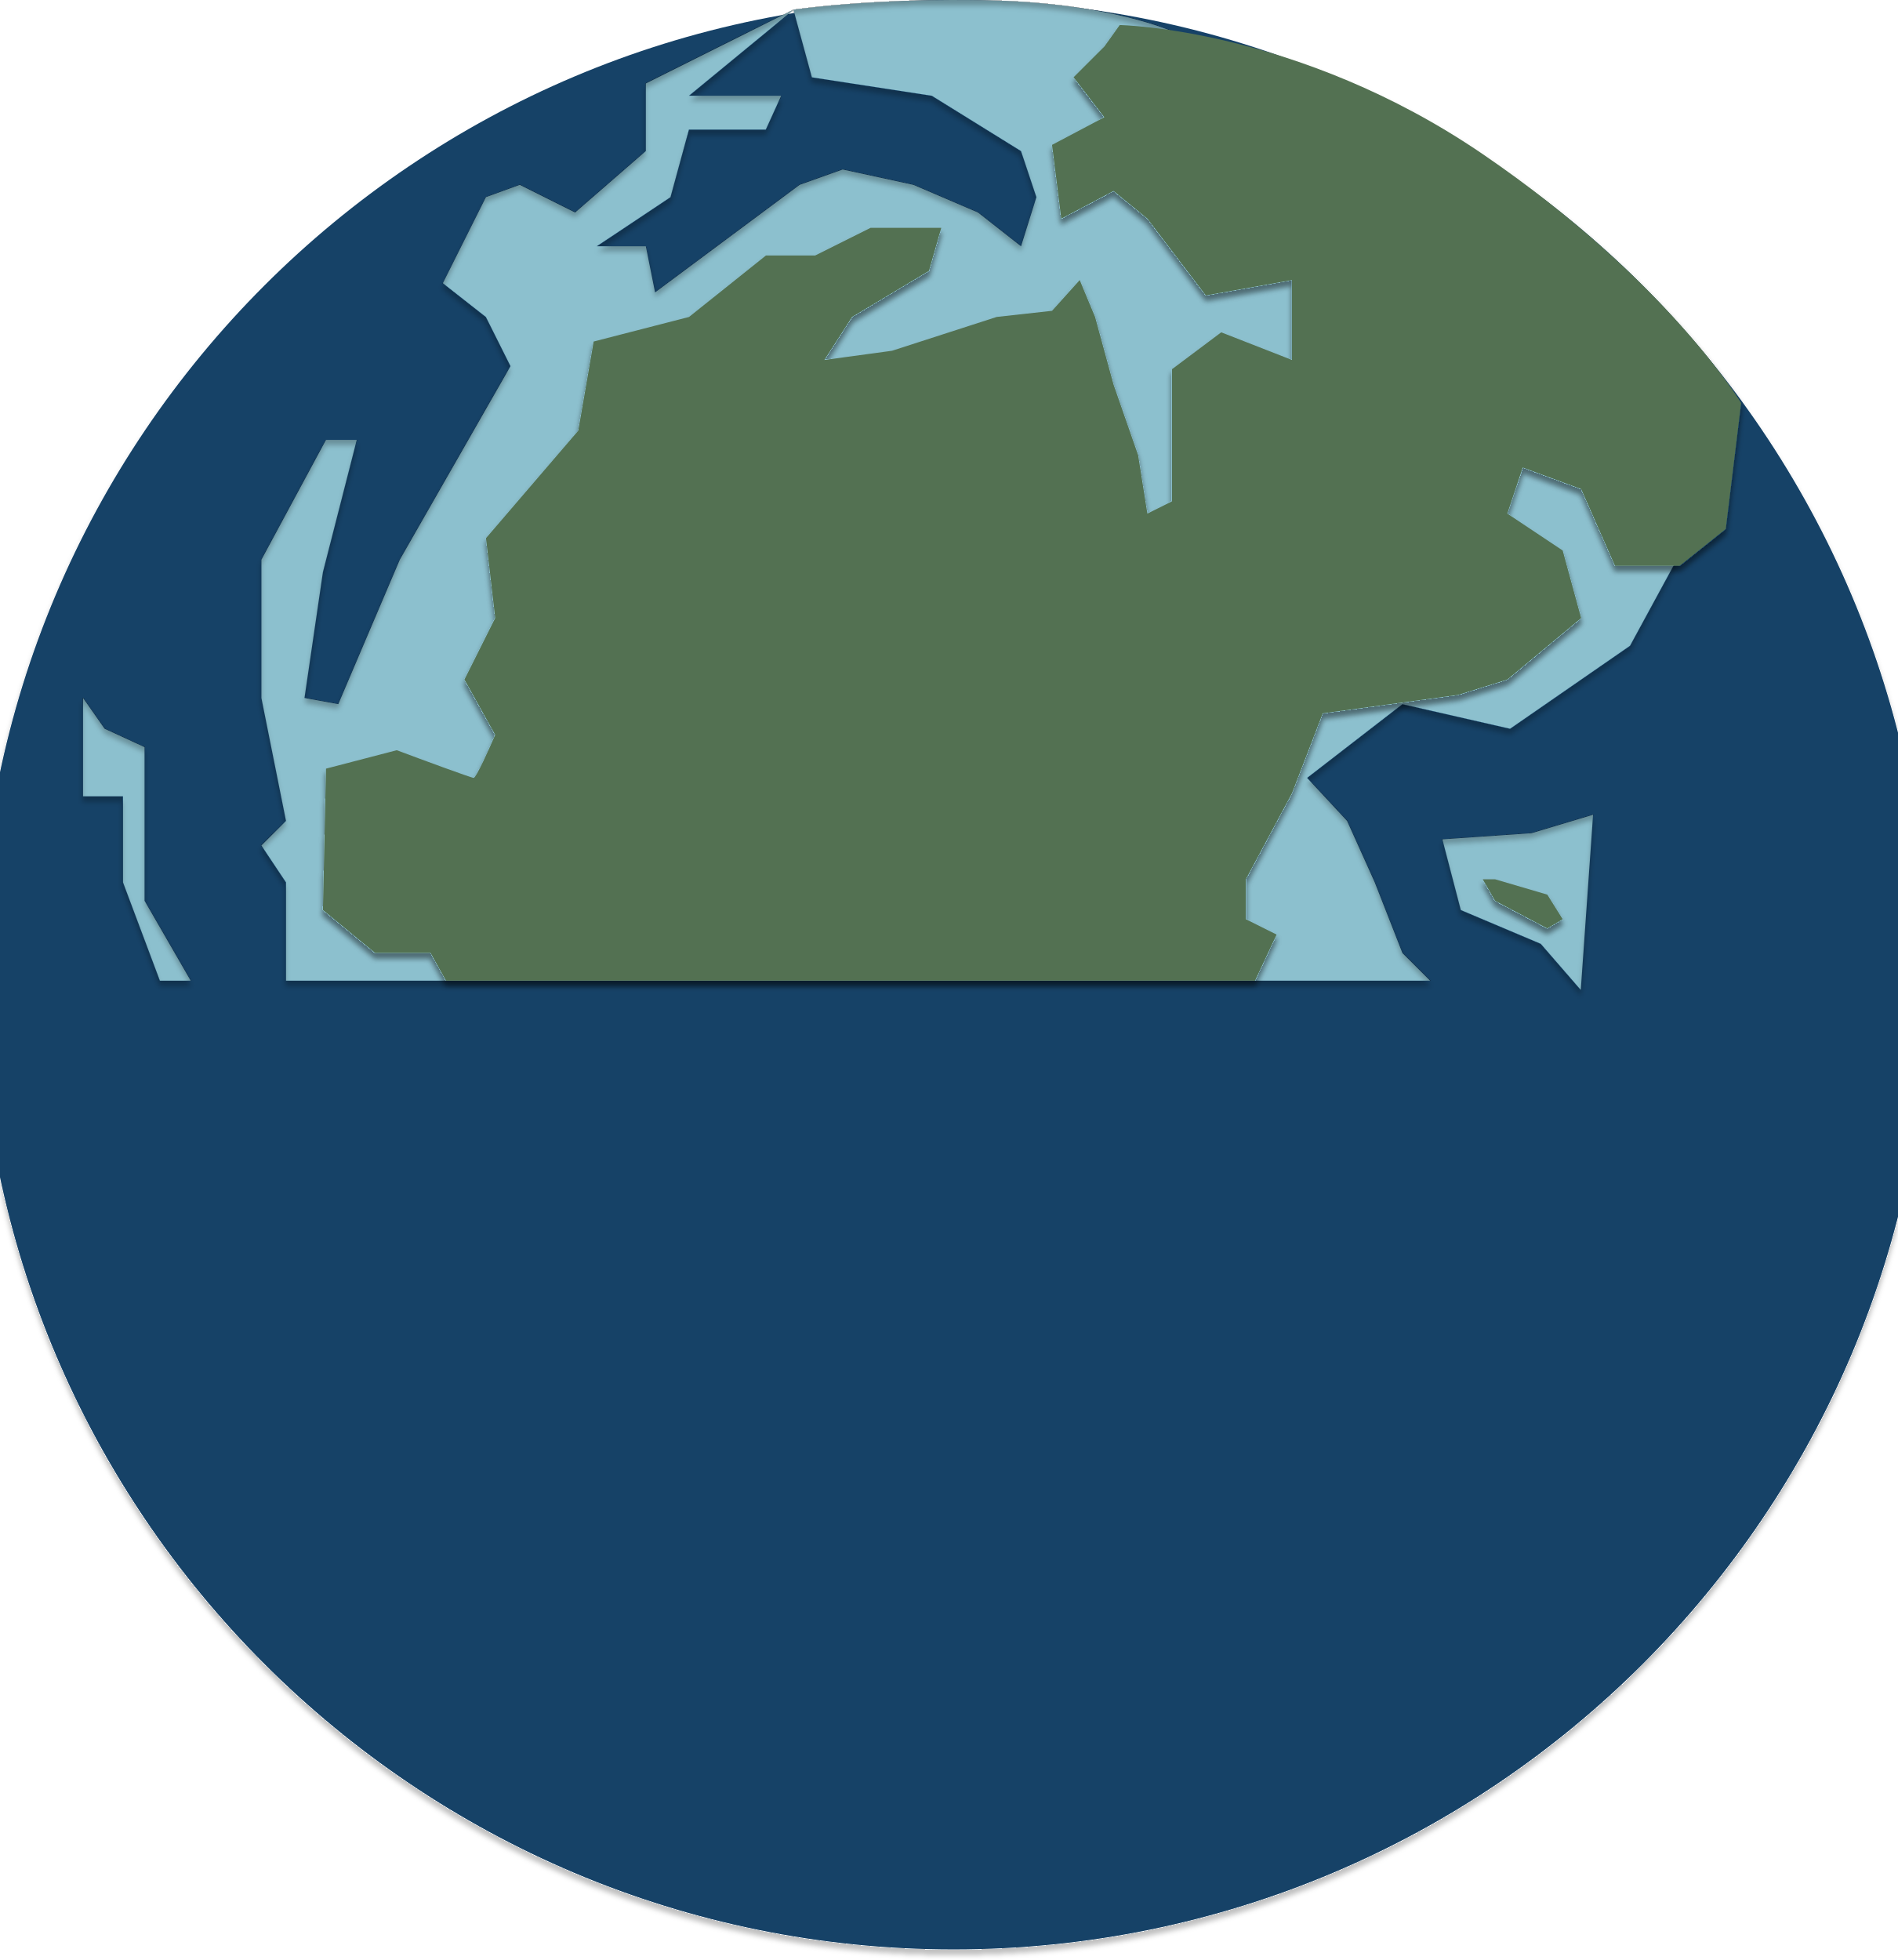
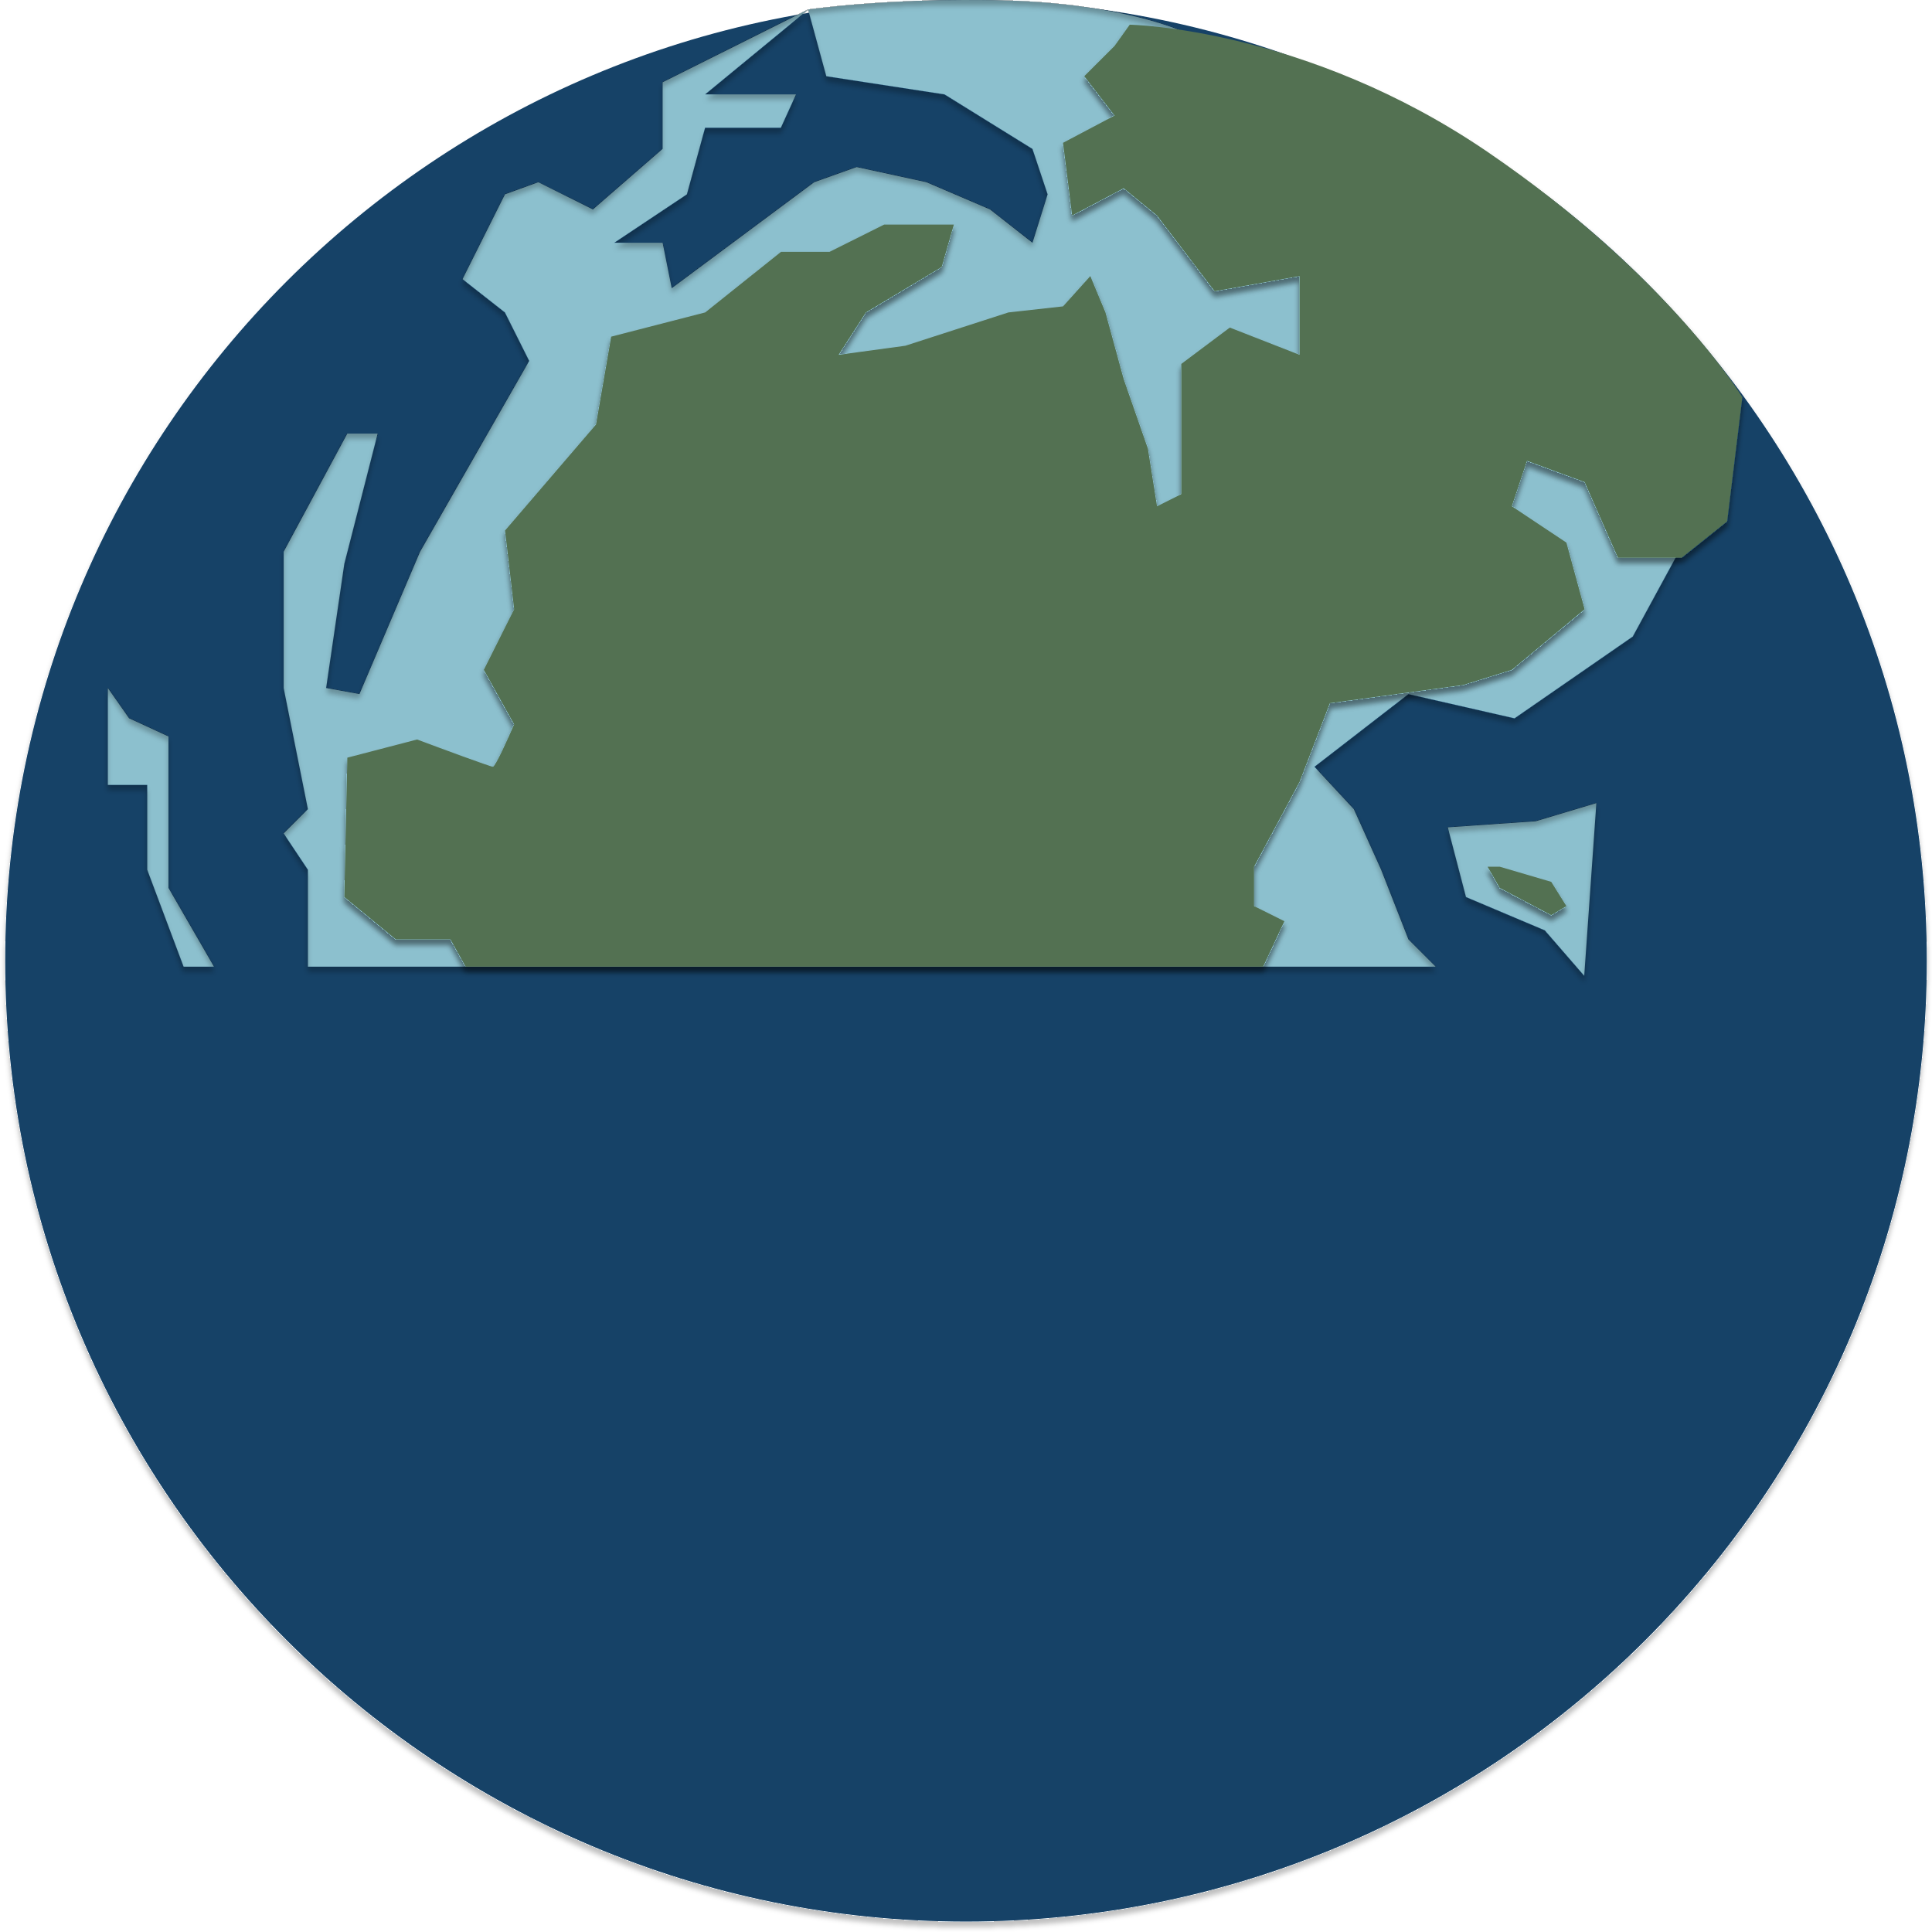
- <svg xmlns="http://www.w3.org/2000/svg" width="1440" height="1487" viewBox="0 0 1440 1487" fill="none">
-   <g filter="url(#filter0_d_112_569)">
-     <circle cx="723.5" cy="739.5" r="739.5" transform="rotate(180 723.5 739.5)" fill="#164267" />
+ <svg xmlns="http://www.w3.org/2000/svg" width="1487" height="1487" viewBox="0 0 1487 1487" fill="none">
+   <g filter="url(#filter0_d_529_114)">
+     <circle cx="743.5" cy="739.5" r="739.5" transform="rotate(180 743.5 739.5)" fill="#164267" />
  </g>
-   <g filter="url(#filter1_di_112_569)">
-     <path d="M144.667 744.007L109.667 683.397V566.84L79.333 552.853L63 529.542V604.138H93.333V669.41L121.333 744.007H144.667Z" fill="#8CC0CE" />
-     <path d="M217 744.007H350H1085L1064 723.026L1043 669.41L1022 622.787L991.667 590.152L1064 534.204L1145.67 552.853L1236.67 489.913L1281 408.323L889 23.686C889 23.686 842.333 2.705 753.667 0.374C665 -1.957 602 7.368 602 7.368L616 58.653L707 72.639L774.667 114.6L786.333 149.567L774.667 186.865L742 161.223L693 140.242L639.333 128.587L606.667 140.242L497 221.832L490 186.865H452.667L508.667 149.567L522.667 98.282H581L592.667 72.639H522.667L602 7.368L490 63.315V114.6L436.333 161.223L394.333 140.242L368.667 149.567L336 214.839L368.667 240.481L387.333 277.779L303.333 424.641L256.667 534.204L231 529.542L245 433.965L270.667 333.727H247.333L198.333 424.641V529.542L217 622.787L198.333 641.437L217 669.41V744.007Z" fill="#8CC0CE" />
-     <path d="M1208.67 618.125L1162 632.112L1094.33 636.774L1108.33 690.39L1169 716.033L1199.33 751L1208.67 618.125Z" fill="#8CC0CE" />
+   <g filter="url(#filter1_di_529_114)">
+     <path d="M164.667 744.007L129.667 683.397V566.84L99.333 552.853L83 529.542V604.138H113.333V669.41L141.333 744.007H164.667Z" fill="#8CC0CE" />
+     <path d="M237 744.007H370H1105L1084 723.026L1063 669.41L1042 622.788L1011.67 590.152L1084 534.204L1165.67 552.853L1256.67 489.913L1301 408.323L909 23.686C909 23.686 862.333 2.705 773.667 0.374C685 -1.957 622 7.368 622 7.368L636 58.653L727 72.639L794.667 114.6L806.333 149.567L794.667 186.865L762 161.223L713 140.242L659.333 128.587L626.667 140.242L517 221.832L510 186.865H472.667L528.667 149.567L542.667 98.282H601L612.667 72.639H542.667L622 7.368L510 63.315V114.6L456.333 161.223L414.333 140.242L388.667 149.567L356 214.839L388.667 240.481L407.333 277.779L323.333 424.641L276.667 534.204L251 529.542L265 433.965L290.667 333.727H267.333L218.333 424.641V529.542L237 622.788L218.333 641.437L237 669.41V744.007Z" fill="#8CC0CE" />
+     <path d="M1228.67 618.125L1182 632.112L1114.33 636.774L1128.33 690.39L1189 716.033L1219.33 751L1228.67 618.125Z" fill="#8CC0CE" />
  </g>
-   <g filter="url(#filter2_dd_112_569)">
-     <path d="M338.362 744L326.692 723.019H284.679L245 690.383L247.334 583.148L301.017 569.161C319.69 576.154 357.502 590.141 359.369 590.141C361.236 590.141 371.039 568.384 375.707 557.505L352.367 515.543L375.707 468.92L368.705 408.309L438.727 326.717L450.397 259.113L522.753 240.463L581.104 193.839H618.449L660.462 172.859H714.145L704.809 205.495L646.458 240.463L625.451 273.1L676.8 266.106L756.158 240.463L798.171 235.801L819.178 212.489L830.848 240.463L844.852 291.749L863.525 345.367L870.527 389.659L889.2 380.334V280.093L926.544 252.119L980.228 273.1V212.489L914.874 224.145L870.527 165.865L844.852 144.884L805.174 165.865L798.171 109.916L837.85 88.936L814.51 58.63L837.85 35.318L849.521 19C849.521 19 984.896 21.331 1124.94 116.91C1264.98 212.489 1321 305.736 1321 305.736L1309.33 401.315L1274.32 429.289H1225.3L1199.63 371.01L1155.28 354.691L1143.61 389.659L1185.62 417.633L1199.63 468.92L1143.61 515.543L1106.27 527.199L1003.57 541.186L980.228 601.797L945.217 667.071V697.376L968.557 709.032L952.219 744H338.362Z" fill="#537152" />
-     <path d="M1134.28 667.071H1124.94L1134.28 683.389L1173.95 704.37L1185.62 697.376L1173.95 678.727L1134.28 667.071Z" fill="#537152" />
+   <g filter="url(#filter2_dd_529_114)">
+     <path d="M358.362 744L346.692 723.019H304.679L265 690.383L267.334 583.148L321.017 569.161C339.69 576.154 377.502 590.141 379.369 590.141C381.236 590.141 391.039 568.384 395.707 557.505L372.367 515.543L395.707 468.92L388.705 408.309L458.727 326.717L470.397 259.113L542.753 240.463L601.104 193.839H638.449L680.462 172.858H734.145L724.809 205.495L666.458 240.463L645.451 273.1L696.8 266.106L776.158 240.463L818.171 235.801L839.178 212.489L850.848 240.463L864.852 291.749L883.525 345.367L890.527 389.659L909.2 380.334V280.093L946.544 252.119L1000.23 273.1V212.489L934.874 224.145L890.527 165.865L864.852 144.884L825.174 165.865L818.171 109.916L857.85 88.936L834.51 58.63L857.85 35.318L869.521 19C869.521 19 1004.9 21.331 1144.94 116.91C1284.98 212.489 1341 305.736 1341 305.736L1329.33 401.315L1294.32 429.289H1245.3L1219.63 371.01L1175.28 354.691L1163.61 389.659L1205.62 417.633L1219.63 468.92L1163.61 515.543L1126.27 527.199L1023.57 541.186L1000.23 601.797L965.217 667.071V697.376L988.557 709.032L972.219 744H358.362Z" fill="#537152" />
+     <path d="M1154.28 667.071H1144.94L1154.28 683.389L1193.95 704.37L1205.62 697.376L1193.95 678.727L1154.28 667.071Z" fill="#537152" />
  </g>
  <defs>
-     <filter id="filter0_d_112_569" x="-20" y="0" width="1487" height="1487" filterUnits="userSpaceOnUse" color-interpolation-filters="sRGB">
+     <filter id="filter0_d_529_114" x="0" y="0" width="1487" height="1487" filterUnits="userSpaceOnUse" color-interpolation-filters="sRGB">
      <feFlood flood-opacity="0" result="BackgroundImageFix" />
      <feColorMatrix in="SourceAlpha" type="matrix" values="0 0 0 0 0 0 0 0 0 0 0 0 0 0 0 0 0 0 127 0" result="hardAlpha" />
      <feOffset dy="4" />
      <feGaussianBlur stdDeviation="2" />
      <feComposite in2="hardAlpha" operator="out" />
      <feColorMatrix type="matrix" values="0 0 0 0 0 0 0 0 0 0 0 0 0 0 0 0 0 0 0.25 0" />
-       <feBlend mode="normal" in2="BackgroundImageFix" result="effect1_dropShadow_112_569" />
-       <feBlend mode="normal" in="SourceGraphic" in2="effect1_dropShadow_112_569" result="shape" />
+       <feBlend mode="normal" in2="BackgroundImageFix" result="effect1_dropShadow_529_114" />
+       <feBlend mode="normal" in="SourceGraphic" in2="effect1_dropShadow_529_114" result="shape" />
    </filter>
-     <filter id="filter1_di_112_569" x="59" y="0" width="1226" height="759" filterUnits="userSpaceOnUse" color-interpolation-filters="sRGB">
+     <filter id="filter1_di_529_114" x="79" y="0" width="1226" height="759" filterUnits="userSpaceOnUse" color-interpolation-filters="sRGB">
      <feFlood flood-opacity="0" result="BackgroundImageFix" />
      <feColorMatrix in="SourceAlpha" type="matrix" values="0 0 0 0 0 0 0 0 0 0 0 0 0 0 0 0 0 0 127 0" result="hardAlpha" />
      <feOffset dy="4" />
      <feGaussianBlur stdDeviation="2" />
      <feComposite in2="hardAlpha" operator="out" />
      <feColorMatrix type="matrix" values="0 0 0 0 0 0 0 0 0 0 0 0 0 0 0 0 0 0 0.25 0" />
-       <feBlend mode="normal" in2="BackgroundImageFix" result="effect1_dropShadow_112_569" />
-       <feBlend mode="normal" in="SourceGraphic" in2="effect1_dropShadow_112_569" result="shape" />
+       <feBlend mode="normal" in2="BackgroundImageFix" result="effect1_dropShadow_529_114" />
+       <feBlend mode="normal" in="SourceGraphic" in2="effect1_dropShadow_529_114" result="shape" />
      <feColorMatrix in="SourceAlpha" type="matrix" values="0 0 0 0 0 0 0 0 0 0 0 0 0 0 0 0 0 0 127 0" result="hardAlpha" />
      <feOffset dy="4" />
      <feGaussianBlur stdDeviation="2" />
      <feComposite in2="hardAlpha" operator="arithmetic" k2="-1" k3="1" />
      <feColorMatrix type="matrix" values="0 0 0 0 0 0 0 0 0 0 0 0 0 0 0 0 0 0 0.25 0" />
-       <feBlend mode="normal" in2="shape" result="effect2_innerShadow_112_569" />
+       <feBlend mode="normal" in2="shape" result="effect2_innerShadow_529_114" />
    </filter>
-     <filter id="filter2_dd_112_569" x="241" y="19" width="1084" height="733" filterUnits="userSpaceOnUse" color-interpolation-filters="sRGB">
+     <filter id="filter2_dd_529_114" x="261" y="19" width="1084" height="733" filterUnits="userSpaceOnUse" color-interpolation-filters="sRGB">
      <feFlood flood-opacity="0" result="BackgroundImageFix" />
      <feColorMatrix in="SourceAlpha" type="matrix" values="0 0 0 0 0 0 0 0 0 0 0 0 0 0 0 0 0 0 127 0" result="hardAlpha" />
      <feOffset dy="4" />
      <feGaussianBlur stdDeviation="2" />
      <feComposite in2="hardAlpha" operator="out" />
      <feColorMatrix type="matrix" values="0 0 0 0 0 0 0 0 0 0 0 0 0 0 0 0 0 0 0.25 0" />
-       <feBlend mode="normal" in2="BackgroundImageFix" result="effect1_dropShadow_112_569" />
+       <feBlend mode="normal" in2="BackgroundImageFix" result="effect1_dropShadow_529_114" />
      <feColorMatrix in="SourceAlpha" type="matrix" values="0 0 0 0 0 0 0 0 0 0 0 0 0 0 0 0 0 0 127 0" result="hardAlpha" />
      <feOffset dy="4" />
      <feGaussianBlur stdDeviation="2" />
      <feComposite in2="hardAlpha" operator="out" />
      <feColorMatrix type="matrix" values="0 0 0 0 0 0 0 0 0 0 0 0 0 0 0 0 0 0 0.25 0" />
-       <feBlend mode="normal" in2="effect1_dropShadow_112_569" result="effect2_dropShadow_112_569" />
-       <feBlend mode="normal" in="SourceGraphic" in2="effect2_dropShadow_112_569" result="shape" />
+       <feBlend mode="normal" in2="effect1_dropShadow_529_114" result="effect2_dropShadow_529_114" />
+       <feBlend mode="normal" in="SourceGraphic" in2="effect2_dropShadow_529_114" result="shape" />
    </filter>
  </defs>
</svg>
